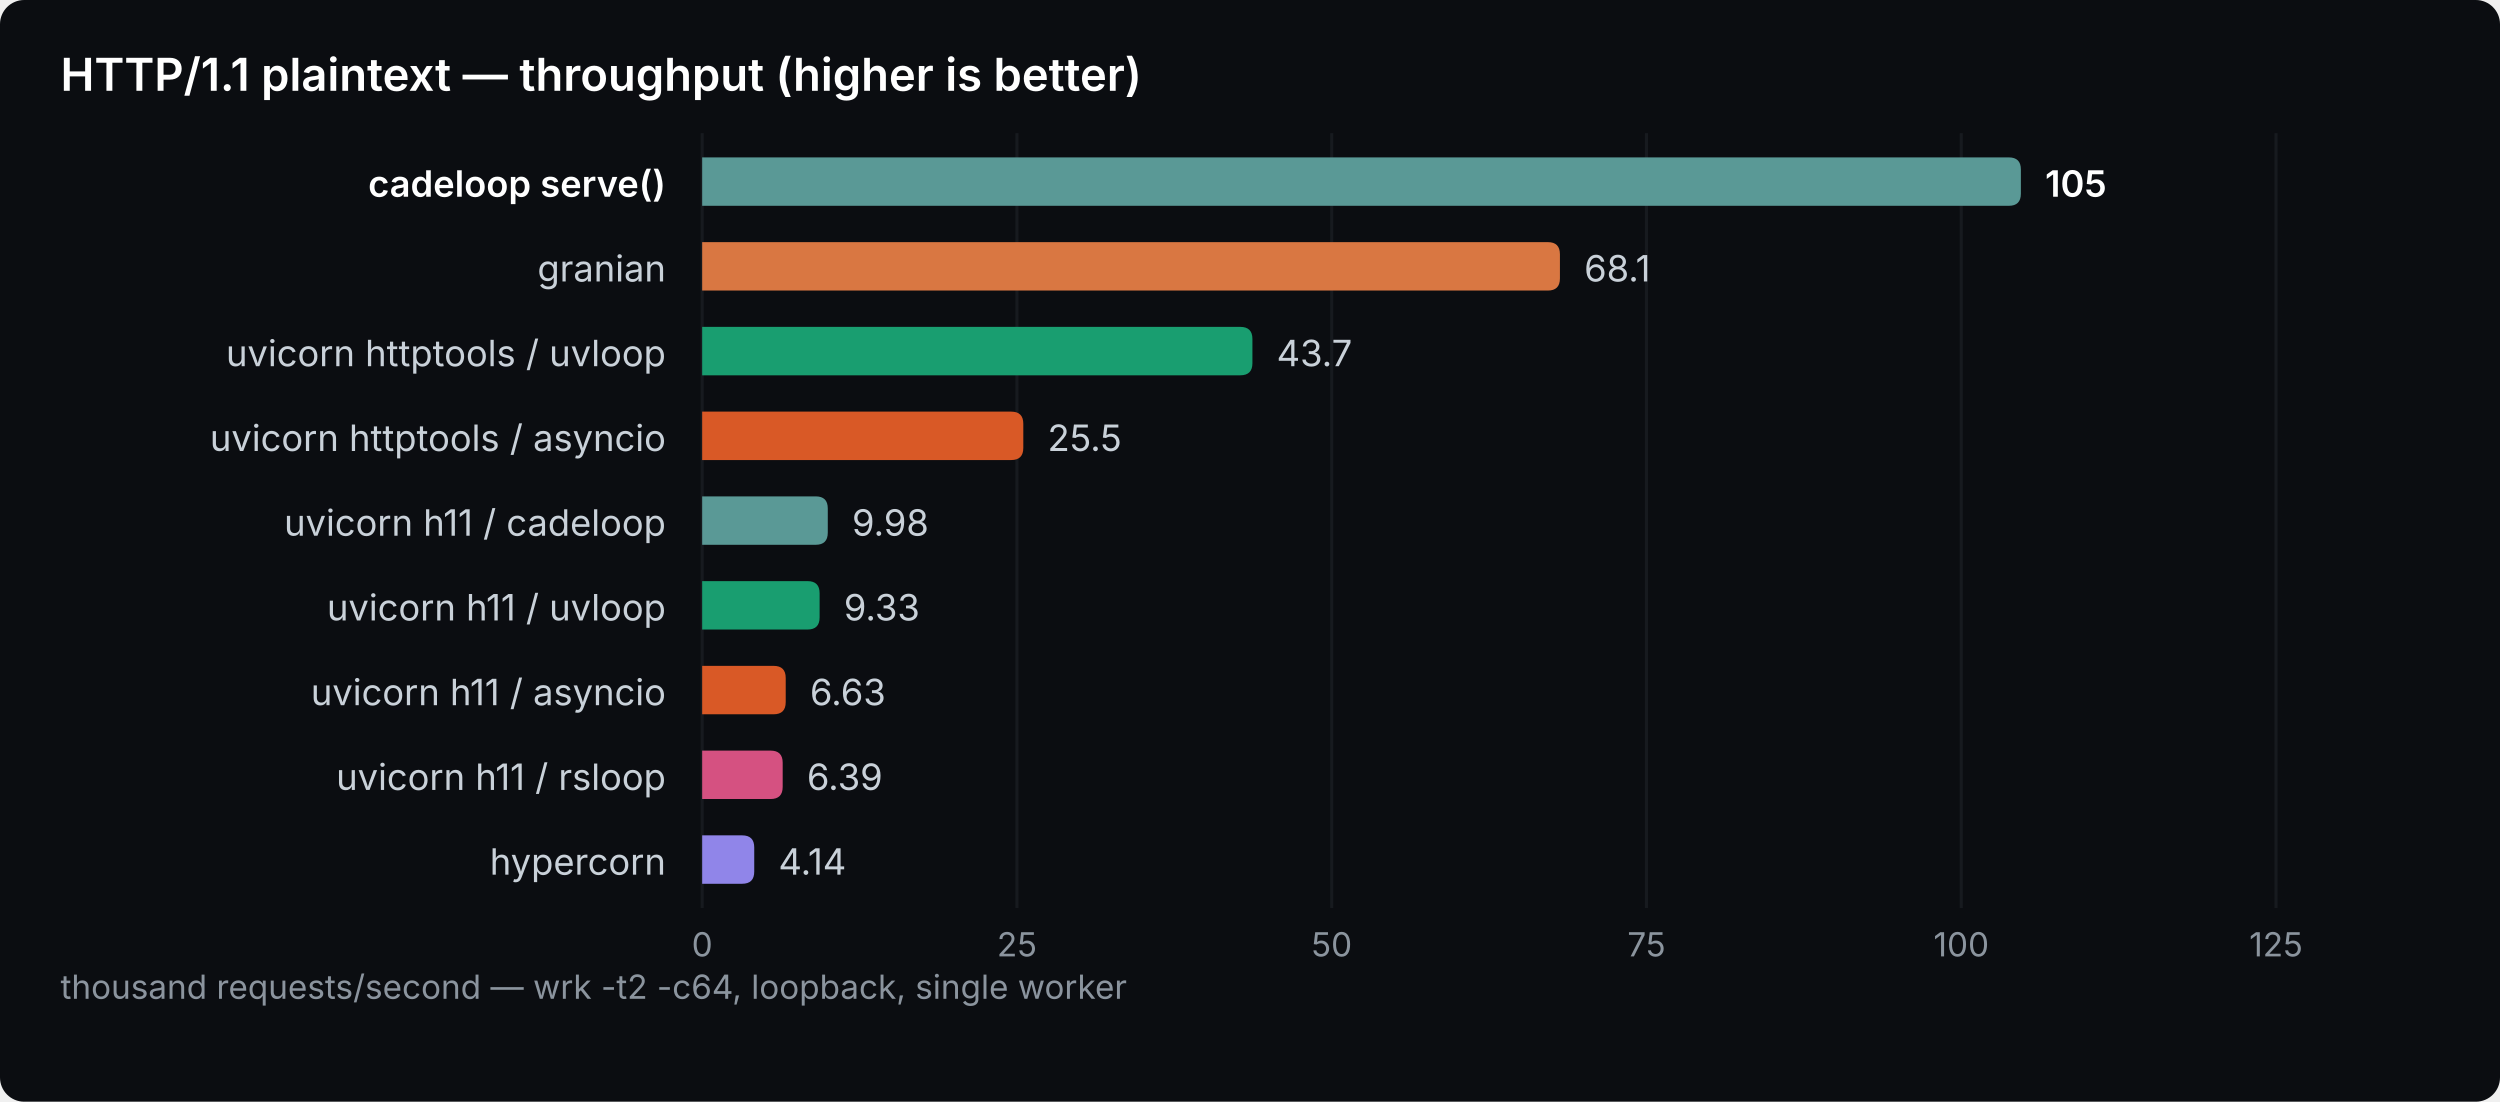
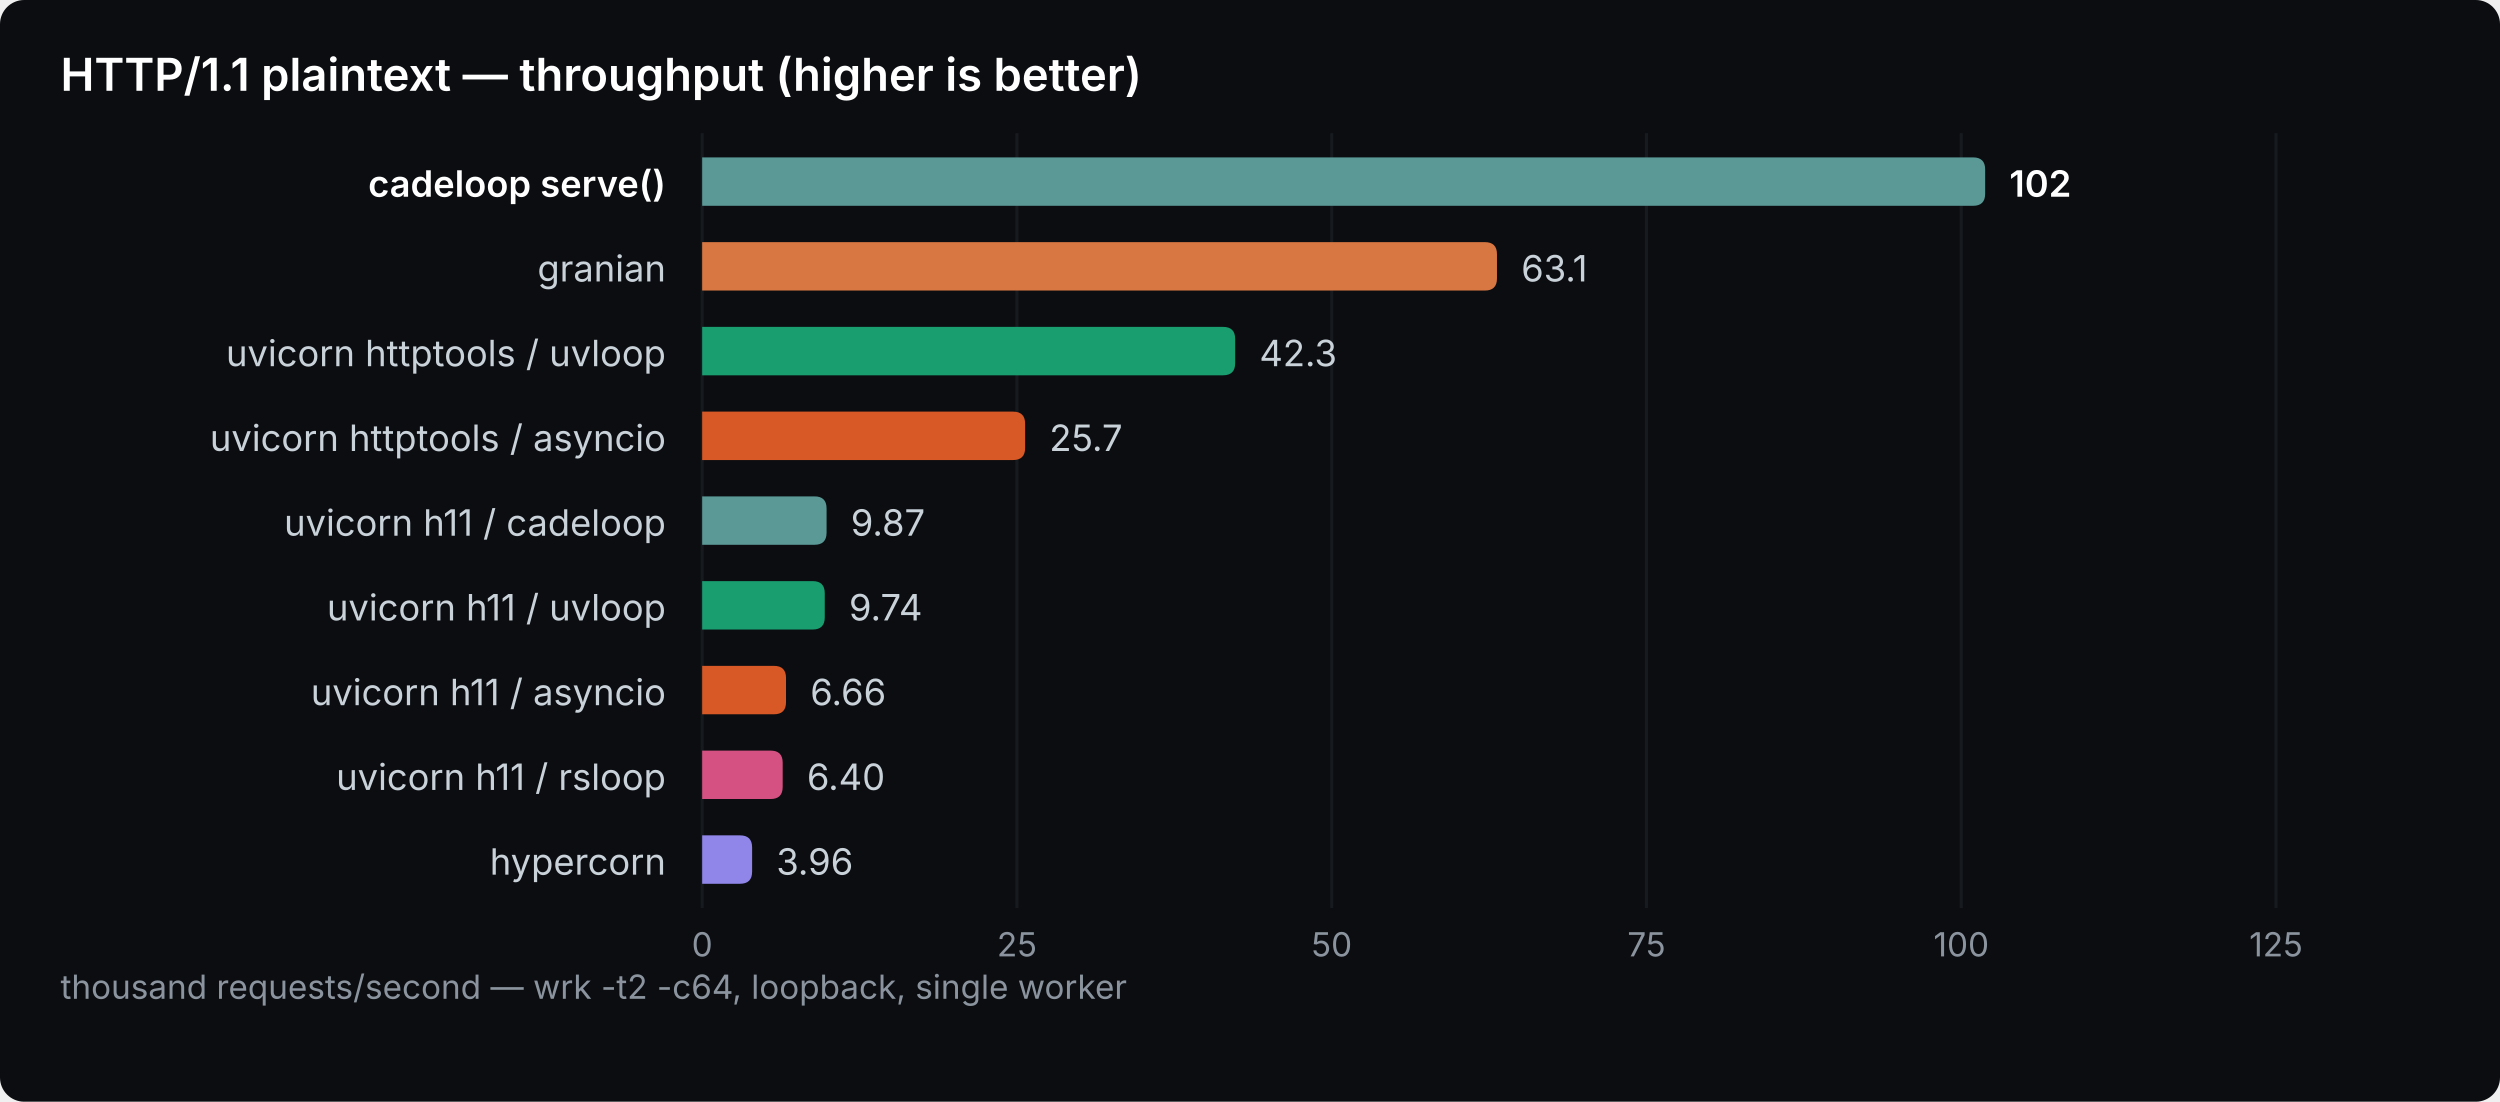
<svg xmlns="http://www.w3.org/2000/svg" viewBox="0 0 826 364" width="826" height="364" font-family="system-ui, -apple-system, 'Segoe UI', sans-serif">
  <rect width="826" height="364" fill="#0B0D11" rx="8" />
  <text x="20" y="30" font-size="15" font-weight="600" fill="#ffffff">HTTP/1.1 plaintext — throughput (higher is better)</text>
  <line x1="232.0" y1="44" x2="232.0" y2="300" stroke="#171A1F" stroke-width="1" />
  <text x="232.0" y="316" font-size="11" fill="#8b949e" text-anchor="middle">0</text>
  <line x1="336.0" y1="44" x2="336.0" y2="300" stroke="#171A1F" stroke-width="1" />
  <text x="336.0" y="316" font-size="11" fill="#8b949e" text-anchor="middle">25</text>
  <line x1="440.0" y1="44" x2="440.0" y2="300" stroke="#171A1F" stroke-width="1" />
  <text x="440.0" y="316" font-size="11" fill="#8b949e" text-anchor="middle">50</text>
  <line x1="544.0" y1="44" x2="544.0" y2="300" stroke="#171A1F" stroke-width="1" />
  <text x="544.0" y="316" font-size="11" fill="#8b949e" text-anchor="middle">75</text>
  <line x1="648.0" y1="44" x2="648.0" y2="300" stroke="#171A1F" stroke-width="1" />
  <text x="648.0" y="316" font-size="11" fill="#8b949e" text-anchor="middle">100</text>
  <line x1="752.0" y1="44" x2="752.0" y2="300" stroke="#171A1F" stroke-width="1" />
  <text x="752.0" y="316" font-size="11" fill="#8b949e" text-anchor="middle">125</text>
  <text x="220" y="65" font-size="12" font-weight="600" fill="#ffffff" text-anchor="end">cadeloop serve()</text>
-   <path d="M232.0,52.0 h431.7 q4.0,0 4.0,4.0 v8.0 q0,4.0 -4.0,4.0 h-431.7 z" fill="#5a9996" />
+   <path d="M232.0,52.0 h419.9 q4.0,0 4.0,4.0 v8.0 q0,4.0 -4.0,4.0 h-419.9 z" fill="#5a9996" />
  <rect x="232.0" y="51.0" width="0" height="0" fill="#0B0D11" />
-   <text x="675.7" y="65" font-size="12" font-weight="600" fill="#ffffff">105</text>
+   <text x="663.9" y="65" font-size="12" font-weight="600" fill="#ffffff">102</text>
  <text x="220" y="93" font-size="12" font-weight="400" fill="#c9d1d9" text-anchor="end">granian</text>
-   <path d="M232.0,80.0 h279.4 q4.0,0 4.0,4.0 v8.0 q0,4.0 -4.0,4.0 h-279.4 z" fill="#d97742" />
+   <path d="M232.0,80.0 h258.6 q4.0,0 4.0,4.0 v8.0 q0,4.0 -4.0,4.0 h-258.6 z" fill="#d97742" />
  <rect x="232.0" y="79.0" width="0" height="0" fill="#0B0D11" />
-   <text x="523.4" y="93" font-size="12" font-weight="400" fill="#c9d1d9">68.1</text>
+   <text x="502.6" y="93" font-size="12" font-weight="400" fill="#c9d1d9">63.1</text>
  <text x="220" y="121" font-size="12" font-weight="400" fill="#c9d1d9" text-anchor="end">uvicorn httptools / uvloop</text>
-   <path d="M232.0,108.0 h177.8 q4.0,0 4.0,4.0 v8.0 q0,4.0 -4.0,4.0 h-177.8 z" fill="#199e70" />
+   <path d="M232.0,108.0 h172.1 q4.0,0 4.0,4.0 v8.0 q0,4.0 -4.0,4.0 h-172.1 z" fill="#199e70" />
  <rect x="232.0" y="107.0" width="0" height="0" fill="#0B0D11" />
-   <text x="421.8" y="121" font-size="12" font-weight="400" fill="#c9d1d9">43.7</text>
+   <text x="416.1" y="121" font-size="12" font-weight="400" fill="#c9d1d9">42.3</text>
  <text x="220" y="149" font-size="12" font-weight="400" fill="#c9d1d9" text-anchor="end">uvicorn httptools / asyncio</text>
-   <path d="M232.0,136.0 h102.1 q4.0,0 4.0,4.0 v8.0 q0,4.0 -4.0,4.0 h-102.1 z" fill="#d95926" />
+   <path d="M232.0,136.0 h102.7 q4.0,0 4.0,4.0 v8.0 q0,4.0 -4.0,4.0 h-102.7 z" fill="#d95926" />
  <rect x="232.0" y="135.0" width="0" height="0" fill="#0B0D11" />
-   <text x="346.1" y="149" font-size="12" font-weight="400" fill="#c9d1d9">25.5</text>
+   <text x="346.7" y="149" font-size="12" font-weight="400" fill="#c9d1d9">25.7</text>
  <text x="220" y="177" font-size="12" font-weight="400" fill="#c9d1d9" text-anchor="end">uvicorn h11 / cadeloop</text>
-   <path d="M232.0,164.0 h37.5 q4.0,0 4.0,4.0 v8.0 q0,4.0 -4.0,4.0 h-37.5 z" fill="#5a9996" />
+   <path d="M232.0,164.0 h37.1 q4.0,0 4.0,4.0 v8.0 q0,4.0 -4.0,4.0 h-37.1 z" fill="#5a9996" />
  <rect x="232.0" y="163.0" width="0" height="0" fill="#0B0D11" />
-   <text x="281.5" y="177" font-size="12" font-weight="400" fill="#c9d1d9">9.98</text>
+   <text x="281.1" y="177" font-size="12" font-weight="400" fill="#c9d1d9">9.87</text>
  <text x="220" y="205" font-size="12" font-weight="400" fill="#c9d1d9" text-anchor="end">uvicorn h11 / uvloop</text>
-   <path d="M232.0,192.0 h34.8 q4.0,0 4.0,4.0 v8.0 q0,4.0 -4.0,4.0 h-34.8 z" fill="#199e70" />
+   <path d="M232.0,192.0 h36.5 q4.0,0 4.0,4.0 v8.0 q0,4.0 -4.0,4.0 h-36.5 z" fill="#199e70" />
  <rect x="232.0" y="191.0" width="0" height="0" fill="#0B0D11" />
-   <text x="278.8" y="205" font-size="12" font-weight="400" fill="#c9d1d9">9.33</text>
+   <text x="280.5" y="205" font-size="12" font-weight="400" fill="#c9d1d9">9.74</text>
  <text x="220" y="233" font-size="12" font-weight="400" fill="#c9d1d9" text-anchor="end">uvicorn h11 / asyncio</text>
-   <path d="M232.0,220.0 h23.6 q4.0,0 4.0,4.0 v8.0 q0,4.0 -4.0,4.0 h-23.6 z" fill="#d95926" />
+   <path d="M232.0,220.0 h23.7 q4.0,0 4.0,4.0 v8.0 q0,4.0 -4.0,4.0 h-23.7 z" fill="#d95926" />
  <rect x="232.0" y="219.0" width="0" height="0" fill="#0B0D11" />
-   <text x="267.6" y="233" font-size="12" font-weight="400" fill="#c9d1d9">6.63</text>
+   <text x="267.7" y="233" font-size="12" font-weight="400" fill="#c9d1d9">6.66</text>
  <text x="220" y="261" font-size="12" font-weight="400" fill="#c9d1d9" text-anchor="end">uvicorn h11 / rsloop</text>
  <path d="M232.0,248.0 h22.6 q4.0,0 4.0,4.0 v8.0 q0,4.0 -4.0,4.0 h-22.6 z" fill="#d55181" />
  <rect x="232.0" y="247.0" width="0" height="0" fill="#0B0D11" />
-   <text x="266.6" y="261" font-size="12" font-weight="400" fill="#c9d1d9">6.39</text>
+   <text x="266.6" y="261" font-size="12" font-weight="400" fill="#c9d1d9">6.40</text>
  <text x="220" y="289" font-size="12" font-weight="400" fill="#c9d1d9" text-anchor="end">hypercorn</text>
-   <path d="M232.0,276.0 h13.2 q4.0,0 4.0,4.0 v8.0 q0,4.0 -4.0,4.0 h-13.2 z" fill="#9085e9" />
+   <path d="M232.0,276.0 h12.5 q4.0,0 4.0,4.0 v8.0 q0,4.0 -4.0,4.0 h-12.5 z" fill="#9085e9" />
  <rect x="232.0" y="275.0" width="0" height="0" fill="#0B0D11" />
-   <text x="257.2" y="289" font-size="12" font-weight="400" fill="#c9d1d9">4.14</text>
+   <text x="256.5" y="289" font-size="12" font-weight="400" fill="#c9d1d9">3.96</text>
  <text x="20" y="330" font-size="11" fill="#8b949e">thousand requests/second — wrk -t2 -c64, loopback, single worker</text>
</svg>
